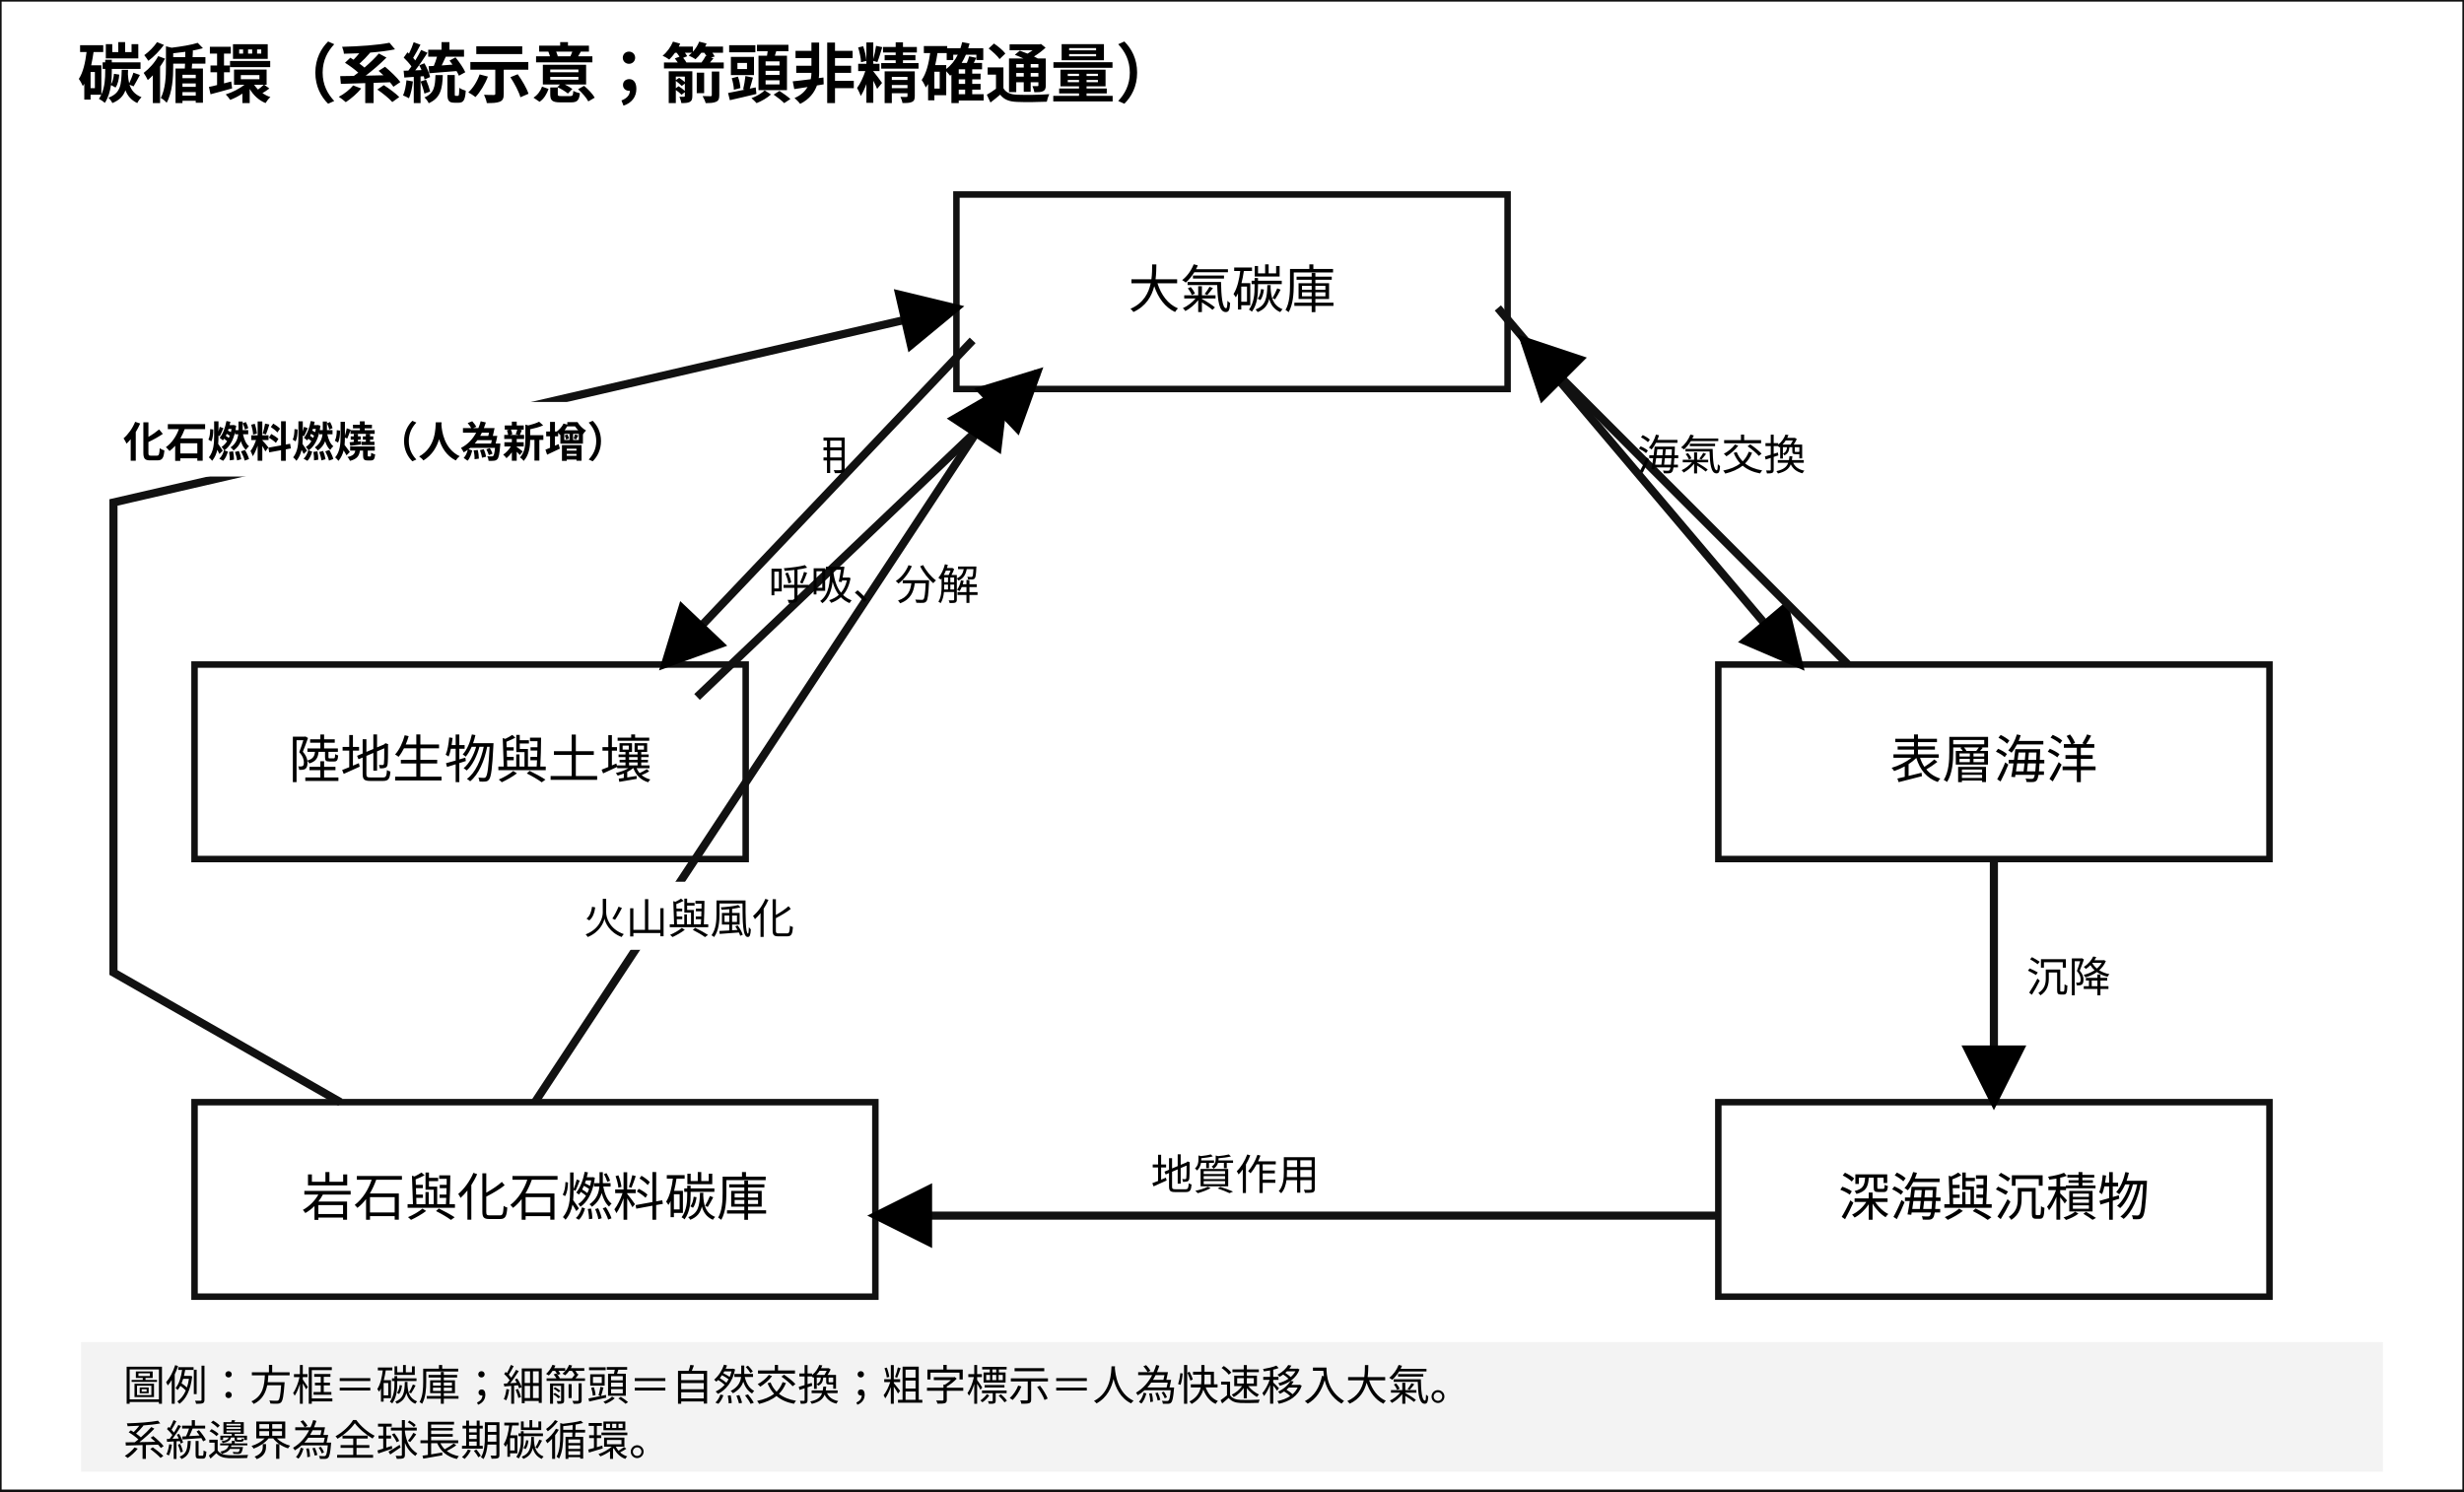
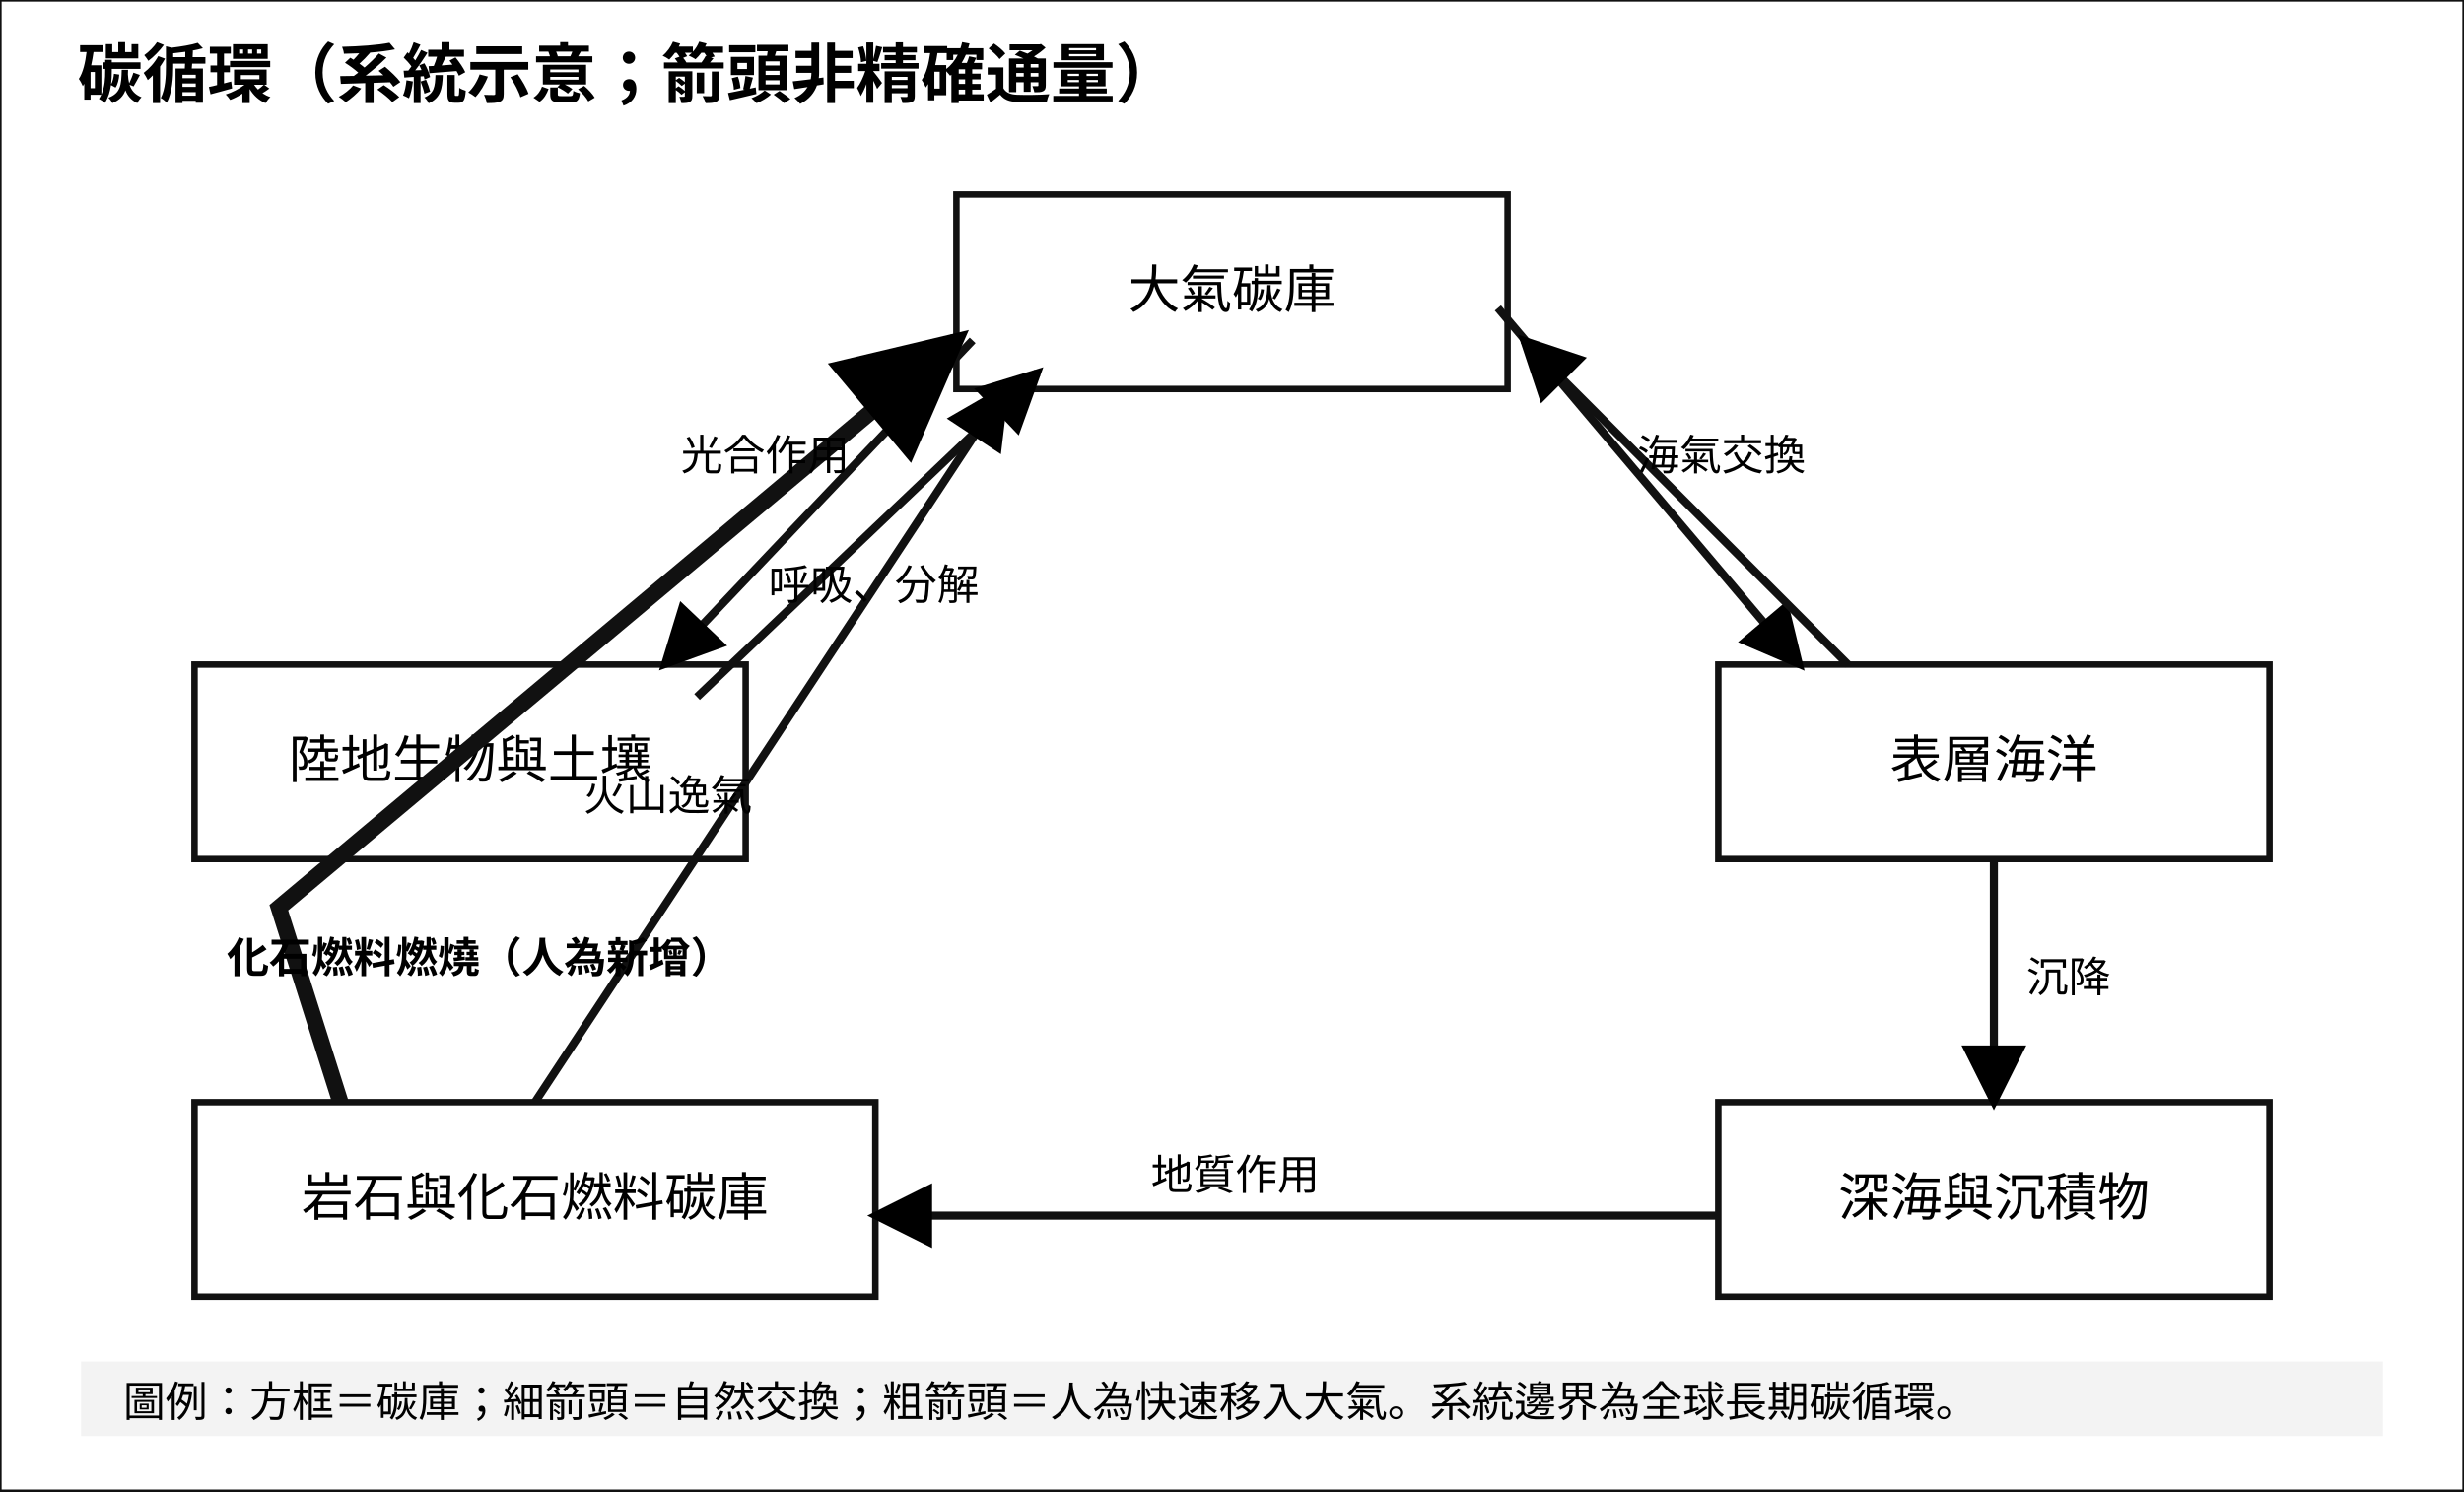
<svg xmlns="http://www.w3.org/2000/svg" viewBox="0 0 760 460" role="img" aria-labelledby="title desc">
  <defs>
    <marker id="arr" markerWidth="8" markerHeight="8" refX="7" refY="4" orient="auto">
      <path d="M0 0 8 4 0 8Z" />
    </marker>
  </defs>
  <rect width="760" height="460" fill="#fff" stroke="#111" />
  <text x="24" y="30" font-size="20" font-weight="700">碳循環（系統示意；箭頭非精確通量）</text>
  <g fill="#fff" stroke="#111" stroke-width="2">
    <rect x="295" y="60" width="170" height="60" />
    <rect x="60" y="205" width="170" height="60" />
    <rect x="530" y="205" width="170" height="60" />
    <rect x="530" y="340" width="170" height="60" />
    <rect x="60" y="340" width="210" height="60" />
  </g>
  <g font-size="16" text-anchor="middle">
    <text x="380" y="95">大氣碳庫</text>
    <text x="145" y="240">陸地生物與土壤</text>
    <text x="615" y="240">表層海洋</text>
    <text x="615" y="375">深海與沉積物</text>
    <text x="165" y="375">岩石與化石燃料碳庫</text>
  </g>
  <g fill="none" stroke="#111" stroke-width="2.5" marker-end="url(#arr)">
    <path d="M300 105 205 205" />
    <path d="M215 215 320 115" />
    <path d="M462 95 555 205" />
    <path d="M570 205 470 105" />
    <path d="M615 265v75" />
    <path d="M530 375H270" />
    <path d="M165 340 310 120" />
-     <path d="M105 340 35 300 35 155 295 95" />
+     <path d="M105 340 86 280 295 105" stroke-width="5" />
  </g>
  <g font-size="13">
    <text x="210" y="145">光合作用</text>
    <text x="237" y="185">呼吸、分解</text>
    <text x="505" y="145">海氣交換</text>
    <text x="625" y="306">沉降</text>
    <text x="355" y="367">地質作用</text>
-     <rect x="174" y="272" width="108" height="21" fill="#fff" />
-     <text x="180" y="288">火山與風化</text>
-     <rect x="30" y="124" width="224" height="23" fill="#fff" />
-     <text x="38" y="141" font-weight="700">化石燃料燃燒（人為新增）</text>
+     <text x="180" y="250">火山逸氣</text>
+     <text x="70" y="300" font-weight="700">化石燃料燃燒（人為新增）</text>
  </g>
-   <rect x="25" y="414" width="710" height="40" fill="#f3f3f3" />
-   <g font-size="13">
-     <text x="38" y="432">圖例：方框＝碳庫；細箭頭＝自然交換；粗字標示＝人為快速移入大氣。</text>
-     <text x="38" y="449">系統邊界為全球長期碳循環。</text>
-   </g>
+   <rect x="25" y="420" width="710" height="23" fill="#f3f3f3" />
+   <text x="38" y="437" font-size="13">圖例：方框＝碳庫；細箭頭＝自然交換；粗箭頭＝人為快速移入大氣。系統邊界為全球長期碳循環。</text>
</svg>
